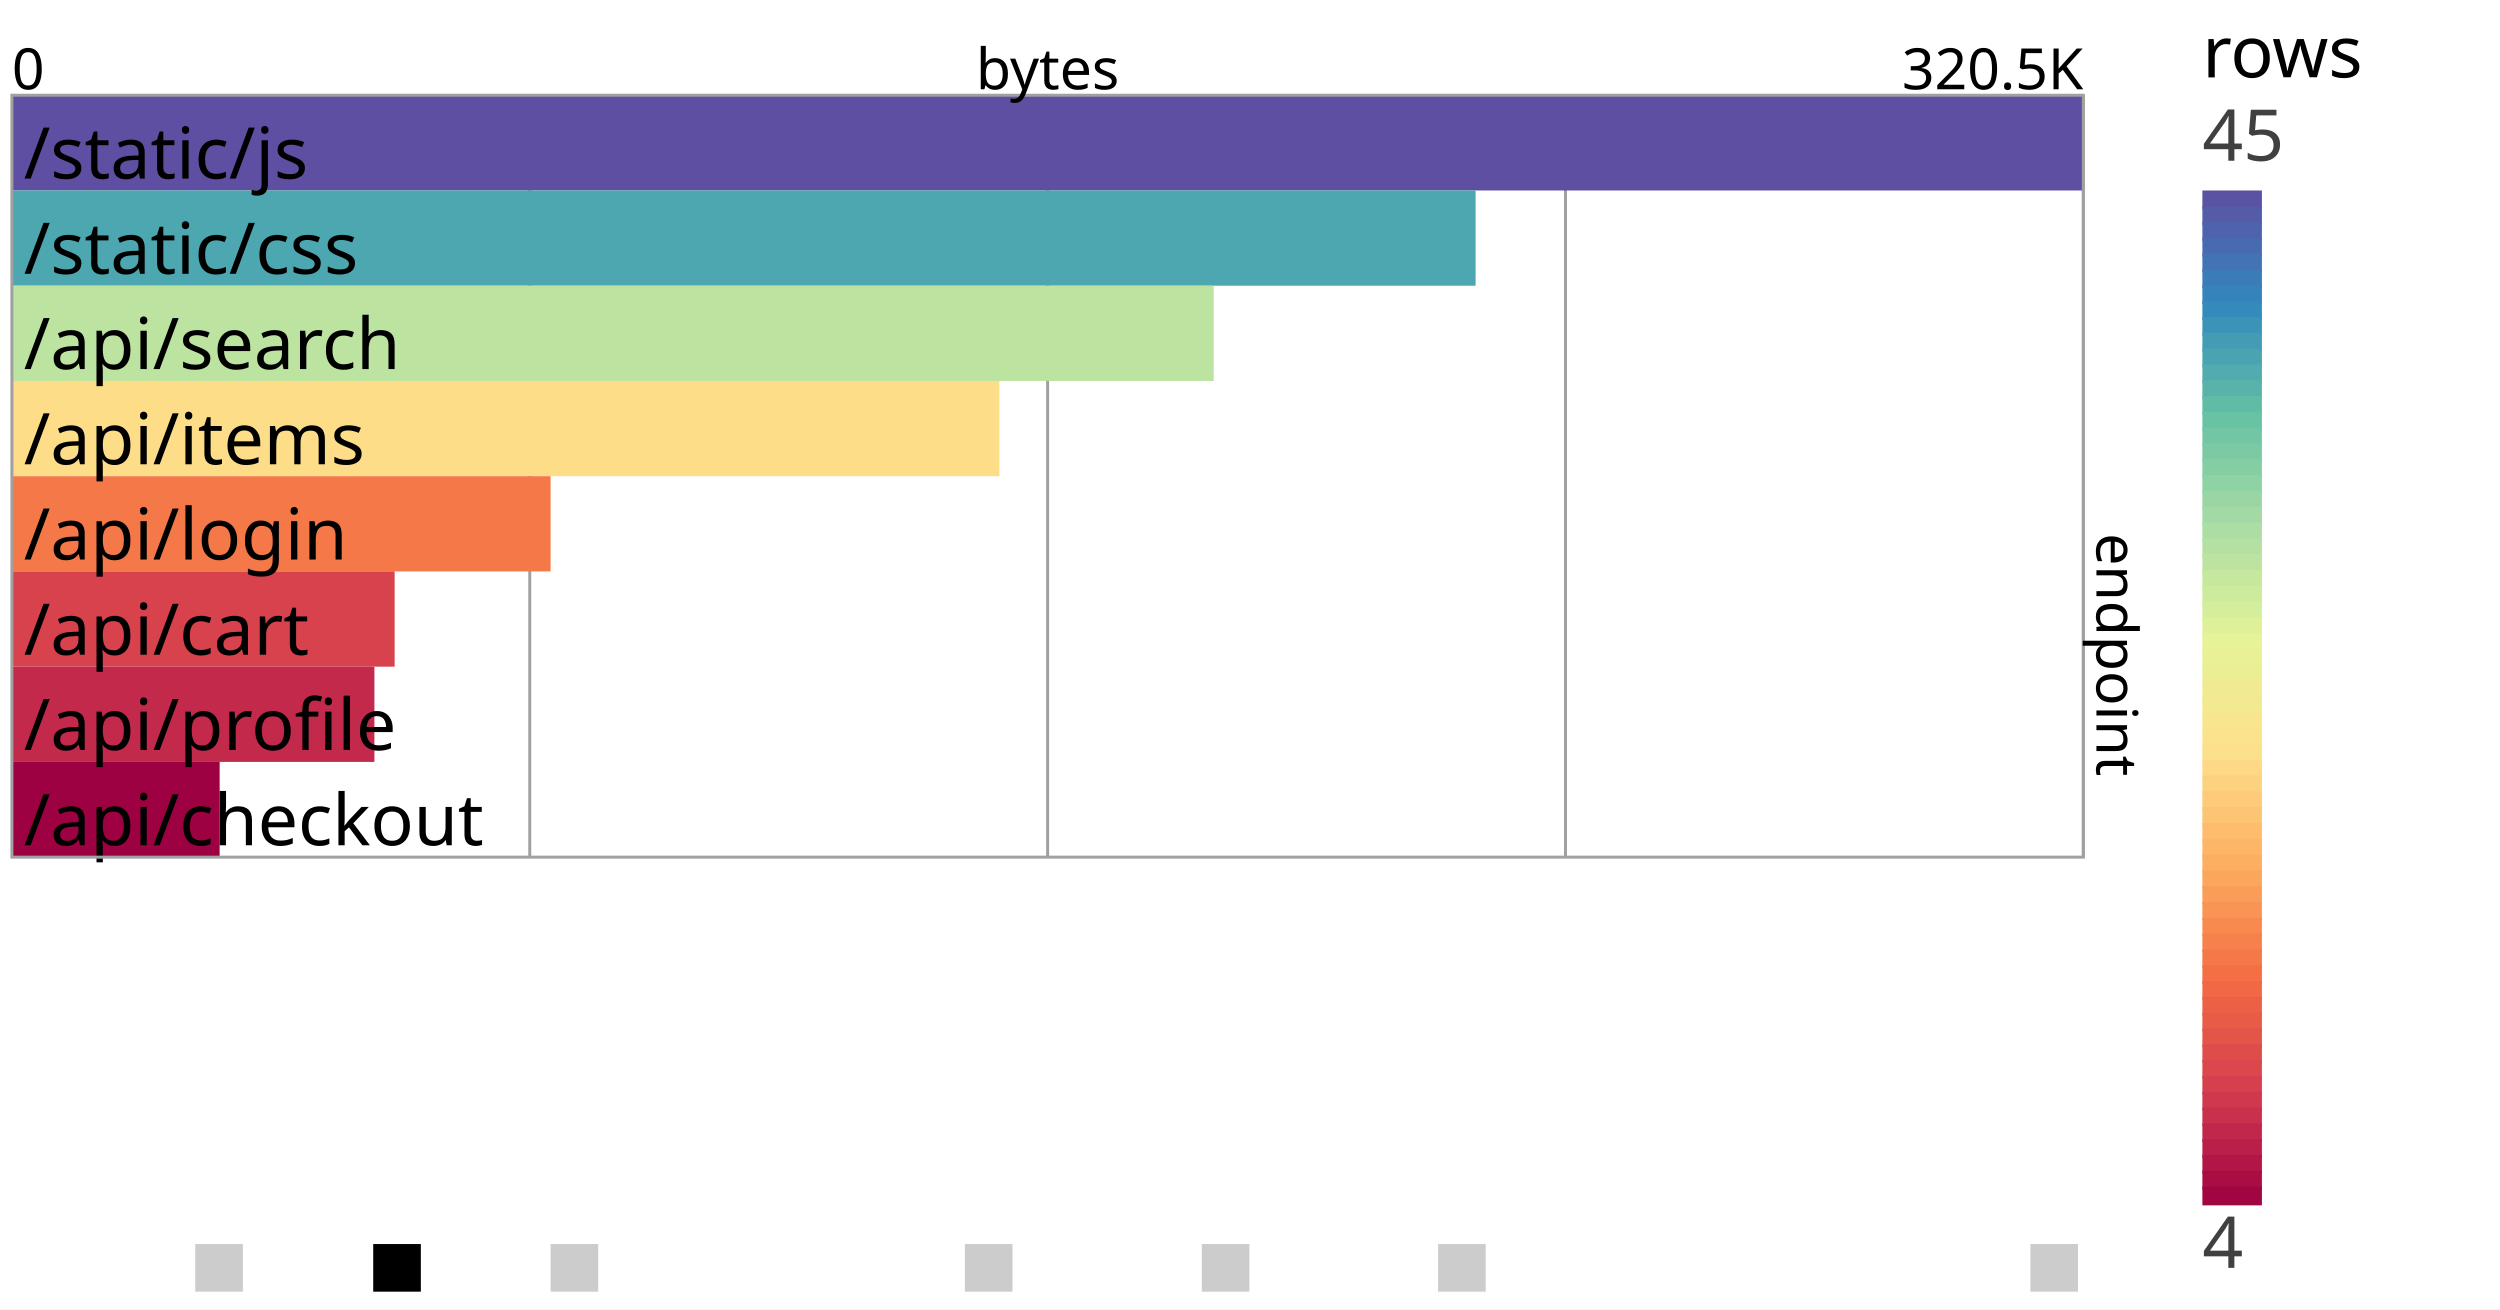
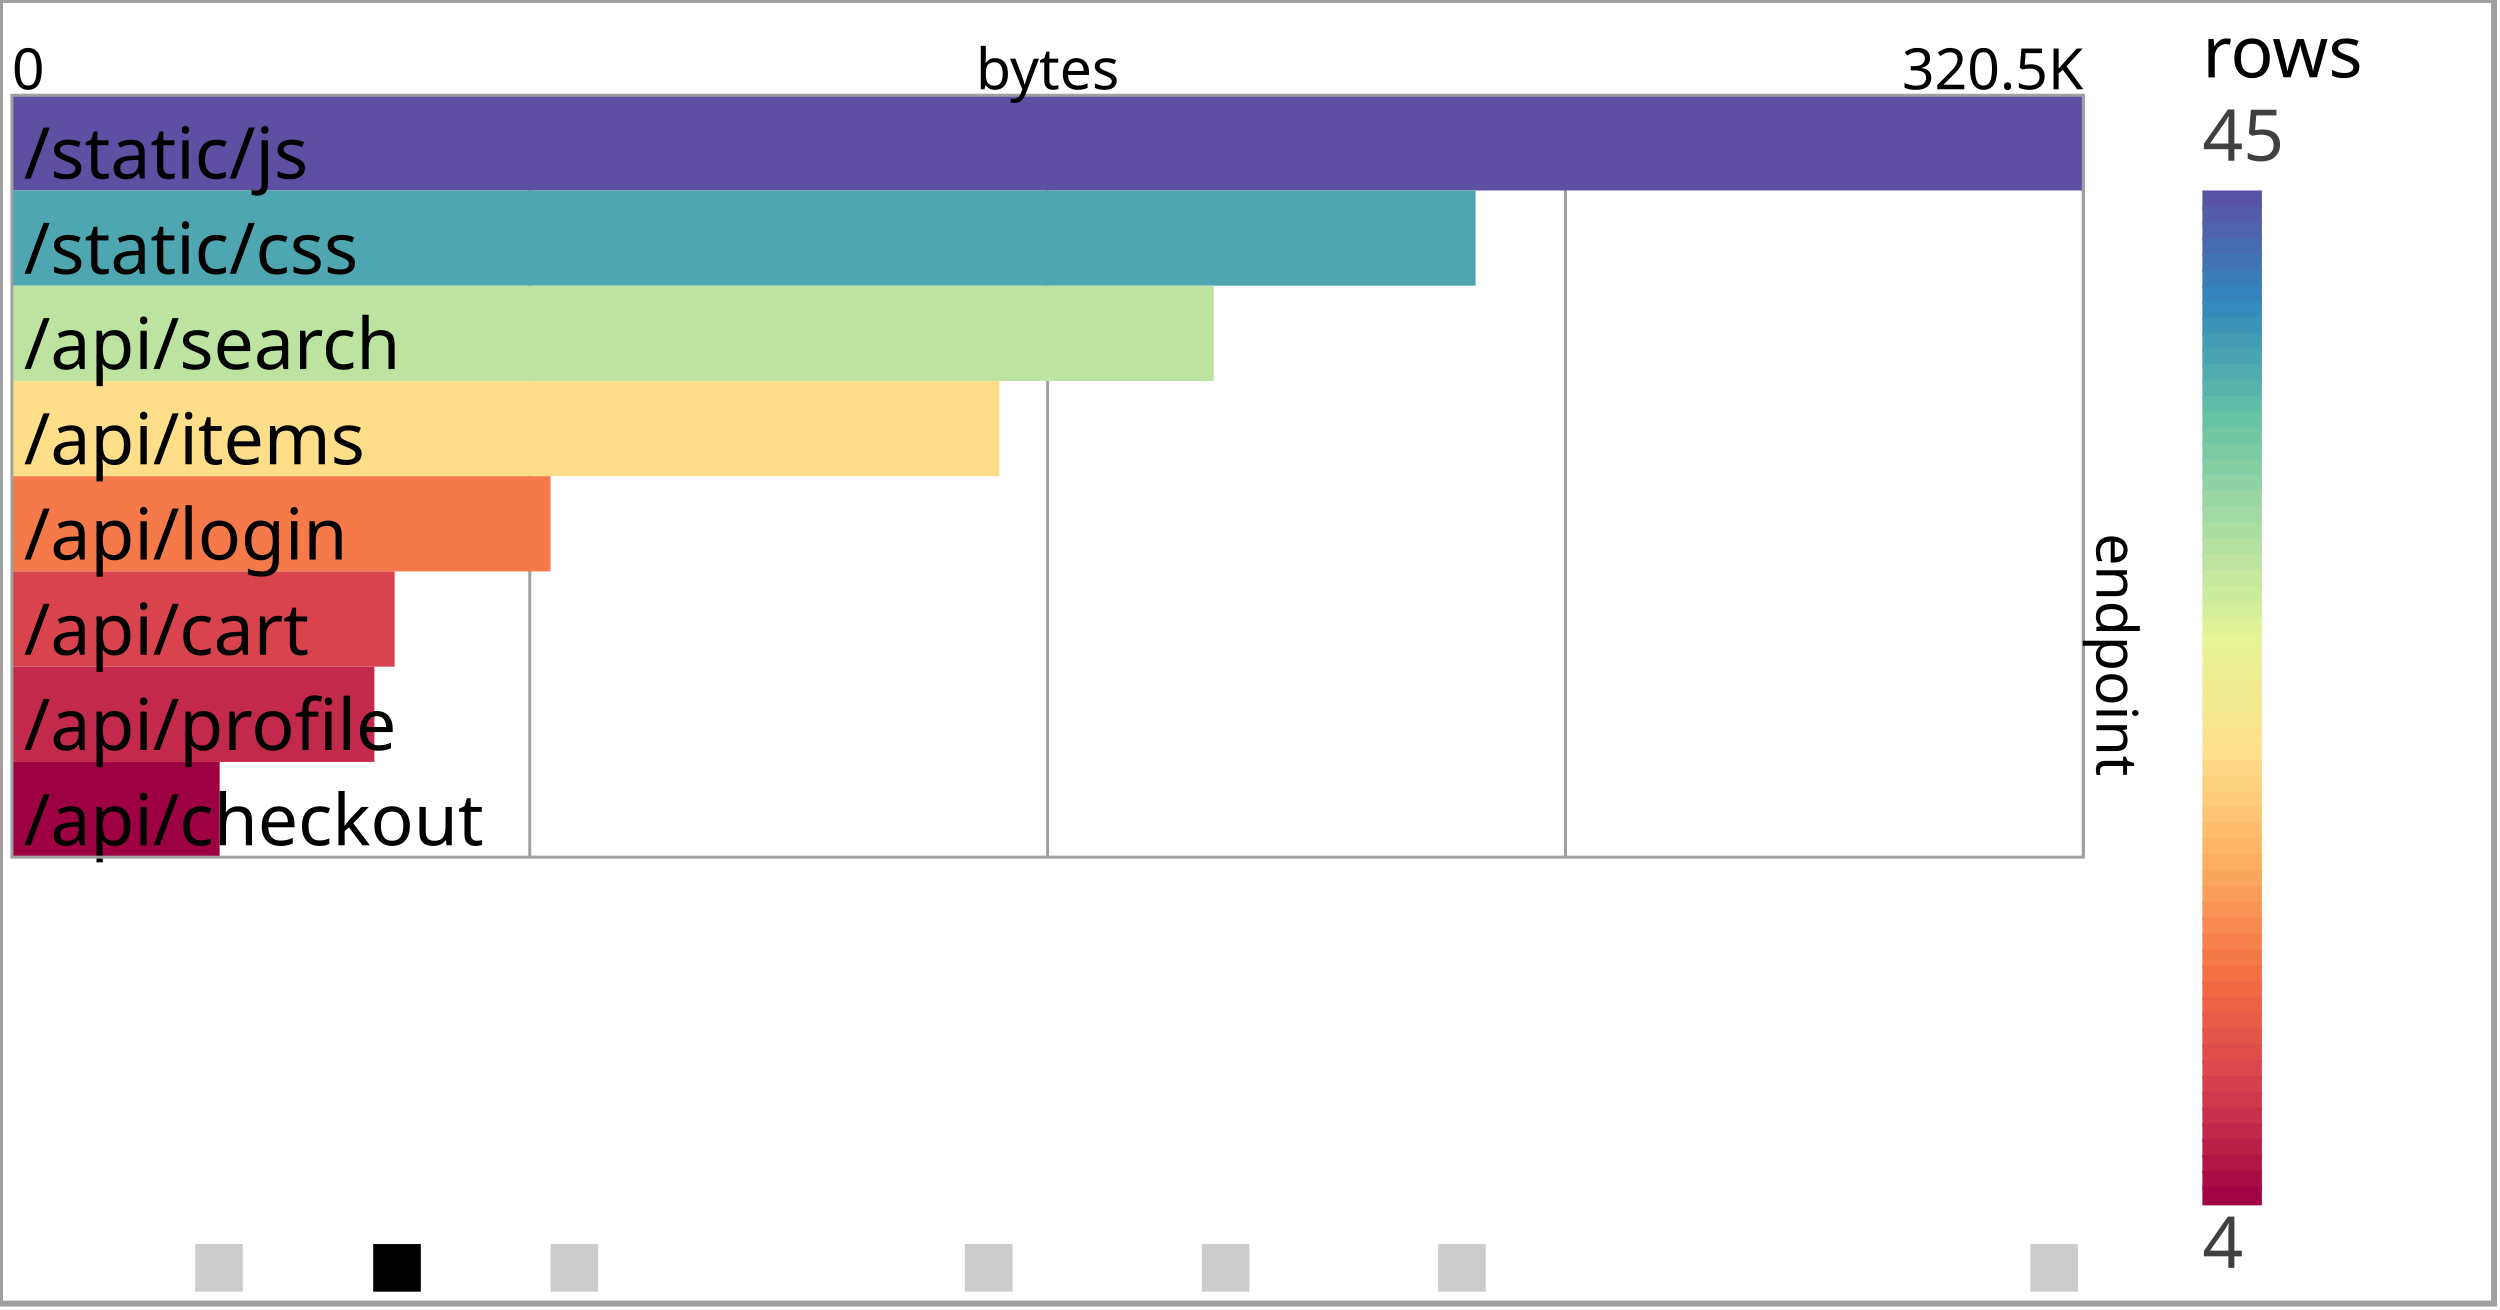
- <svg xmlns="http://www.w3.org/2000/svg" id="histop_3929906151" x="0" y="0" width="420" height="220">
+ <svg xmlns="http://www.w3.org/2000/svg" id="histop_3929906151" x="0" y="0" width="420" height="220" font-family="'Noto Sans', sans-serif">
  <rect x="0" y="0" width="420" height="220" fill="#ffffff" />
  <line x1="89.0" y1="16.0" x2="89.0" y2="144.0" stroke="#a0a0a0" stroke-width="0.5" />
  <line x1="176.0" y1="16.0" x2="176.0" y2="144.0" stroke="#a0a0a0" stroke-width="0.5" />
  <line x1="263.0" y1="16.0" x2="263.0" y2="144.0" stroke="#a0a0a0" stroke-width="0.5" />
  <line x1="350.0" y1="16.0" x2="350.0" y2="144.0" stroke="#a0a0a0" stroke-width="0.5" />
  <rect x="2.0" y="16.0" width="348.0" height="16.0" fill="#5e4fa2" stroke="none" />
-   <rect x="2.0" y="32.0" width="245.9" height="16.0" fill="#4da7b0" stroke="none" />
+   <rect x="2.0" y="32.0" width="245.9" height="16.0" fill="#4ea7b0" stroke="none" />
  <rect x="2.0" y="48.0" width="201.9" height="16.0" fill="#bce4a0" stroke="none" />
-   <rect x="2.0" y="64.0" width="165.9" height="16.0" fill="#fddd88" stroke="none" />
-   <rect x="2.0" y="80.0" width="90.5" height="16.0" fill="#f57948" stroke="none" />
-   <rect x="2.0" y="96.0" width="64.3" height="16.0" fill="#d8424d" stroke="none" />
-   <rect x="2.0" y="112.0" width="60.9" height="16.0" fill="#c2294a" stroke="none" />
+   <rect x="2.0" y="64.0" width="165.9" height="16.0" fill="#fede89" stroke="none" />
+   <rect x="2.0" y="80.0" width="90.5" height="16.0" fill="#f67a49" stroke="none" />
+   <rect x="2.0" y="96.0" width="64.3" height="16.0" fill="#d8434e" stroke="none" />
+   <rect x="2.0" y="112.0" width="60.9" height="16.0" fill="#c2294b" stroke="none" />
  <rect x="2.0" y="128.0" width="34.9" height="16.0" fill="#9e0142" stroke="none" />
  <text x="4" text-anchor="start" y="30" font-family="'Noto Sans', sans-serif" fill="#000000" font-size="12px">/static/js</text>
  <text x="4" text-anchor="start" y="46" font-family="'Noto Sans', sans-serif" fill="#000000" font-size="12px">/static/css</text>
  <text x="4" text-anchor="start" y="62" font-family="'Noto Sans', sans-serif" fill="#000000" font-size="12px">/api/search</text>
  <text x="4" text-anchor="start" y="78" font-family="'Noto Sans', sans-serif" fill="#000000" font-size="12px">/api/items</text>
  <text x="4" text-anchor="start" y="94" font-family="'Noto Sans', sans-serif" fill="#000000" font-size="12px">/api/login</text>
  <text x="4" text-anchor="start" y="110" font-family="'Noto Sans', sans-serif" fill="#000000" font-size="12px">/api/cart</text>
  <text x="4" text-anchor="start" y="126" font-family="'Noto Sans', sans-serif" fill="#000000" font-size="12px">/api/profile</text>
  <text x="4" text-anchor="start" y="142" font-family="'Noto Sans', sans-serif" fill="#000000" font-size="12px">/api/checkout</text>
  <rect x="2.0" y="16.0" width="348.0" height="128.0" stroke="#a0a0a0" fill="none" stroke-width="0.5" />
  <text x="2" text-anchor="start" y="15" font-family="'Noto Sans', sans-serif" fill="#000000" font-size="9.6px">0</text>
  <text x="176.0" text-anchor="middle" y="15" font-family="'Noto Sans', sans-serif" fill="#000000" font-size="9.6px">bytes</text>
  <text x="350" text-anchor="end" y="15" font-family="'Noto Sans', sans-serif" fill="#000000" font-size="9.6px">320.5K</text>
  <text x="352.2" text-anchor="middle" y="110.0" font-family="'Noto Sans', sans-serif" fill="#000000" font-size="9.6px" transform="rotate(90,352.2,110.0)">endpoint</text>
  <rect x="32.8" y="209.0" width="8.0" height="8.0" fill="#cccccc" stroke="none" />
  <rect x="62.7" y="209.0" width="8.0" height="8.0" fill="#000000" stroke="none" />
  <rect x="92.5" y="209.0" width="8.0" height="8.0" fill="#cccccc" stroke="none" />
  <rect x="162.1" y="209.0" width="8.0" height="8.0" fill="#cccccc" stroke="none" />
  <rect x="201.9" y="209.0" width="8.0" height="8.0" fill="#cccccc" stroke="none" />
  <rect x="241.6" y="209.0" width="8.0" height="8.0" fill="#cccccc" stroke="none" />
  <rect x="341.1" y="209.0" width="8.0" height="8.0" fill="#cccccc" stroke="none" />
  <text x="370.0" text-anchor="start" y="13.0" font-family="'Noto Sans', sans-serif" fill="#000000" font-size="12.0px">rows</text>
  <text x="370.0" text-anchor="start" y="27.0" font-family="'Noto Sans', sans-serif" fill="#404040" font-size="12.0px">45</text>
  <rect x="370.00" y="32.00" width="10.00" height="3.16" fill="#5a53a3" />
  <rect x="370.00" y="34.66" width="10.00" height="3.16" fill="#545ba7" />
  <rect x="370.00" y="37.31" width="10.00" height="3.16" fill="#4e63ab" />
  <rect x="370.00" y="39.97" width="10.00" height="3.16" fill="#486baf" />
  <rect x="370.00" y="42.62" width="10.00" height="3.16" fill="#4273b3" />
  <rect x="370.00" y="45.28" width="10.00" height="3.16" fill="#3b7bb6" />
  <rect x="370.00" y="47.94" width="10.00" height="3.16" fill="#3583ba" />
  <rect x="370.00" y="50.59" width="10.00" height="3.16" fill="#348bbb" />
  <rect x="370.00" y="53.25" width="10.00" height="3.16" fill="#3c93b8" />
  <rect x="370.00" y="55.91" width="10.00" height="3.16" fill="#439bb4" />
  <rect x="370.00" y="58.56" width="10.00" height="3.16" fill="#4aa3b1" />
  <rect x="370.00" y="61.22" width="10.00" height="3.16" fill="#52abae" />
  <rect x="370.00" y="63.88" width="10.00" height="3.16" fill="#59b3aa" />
  <rect x="370.00" y="66.53" width="10.00" height="3.16" fill="#60bca7" />
  <rect x="370.00" y="69.19" width="10.00" height="3.16" fill="#68c3a4" />
  <rect x="370.00" y="71.84" width="10.00" height="3.16" fill="#72c6a4" />
  <rect x="370.00" y="74.50" width="10.00" height="3.16" fill="#7ccaa4" />
  <rect x="370.00" y="77.16" width="10.00" height="3.16" fill="#85cea4" />
  <rect x="370.00" y="79.81" width="10.00" height="3.16" fill="#8fd2a4" />
  <rect x="370.00" y="82.47" width="10.00" height="3.16" fill="#99d6a4" />
  <rect x="370.00" y="85.12" width="10.00" height="3.16" fill="#a2d9a4" />
  <rect x="370.00" y="87.78" width="10.00" height="3.16" fill="#acdda3" />
  <rect x="370.00" y="90.44" width="10.00" height="3.16" fill="#b4e0a2" />
  <rect x="370.00" y="93.09" width="10.00" height="3.16" fill="#bce4a0" />
  <rect x="370.00" y="95.75" width="10.00" height="3.16" fill="#c5e79e" />
  <rect x="370.00" y="98.41" width="10.00" height="3.16" fill="#cdeb9c" />
  <rect x="370.00" y="101.06" width="10.00" height="3.16" fill="#d5ee9b" />
  <rect x="370.00" y="103.72" width="10.00" height="3.16" fill="#def199" />
  <rect x="370.00" y="106.38" width="10.00" height="3.16" fill="#e6f497" />
  <rect x="370.00" y="109.03" width="10.00" height="3.16" fill="#e9f196" />
  <rect x="370.00" y="111.69" width="10.00" height="3.16" fill="#ecee94" />
  <rect x="370.00" y="114.34" width="10.00" height="3.16" fill="#f0eb92" />
  <rect x="370.00" y="117.00" width="10.00" height="3.16" fill="#f3e990" />
  <rect x="370.00" y="119.66" width="10.00" height="3.16" fill="#f7e68e" />
  <rect x="370.00" y="122.31" width="10.00" height="3.16" fill="#fae38c" />
  <rect x="370.00" y="124.97" width="10.00" height="3.16" fill="#fde08b" />
  <rect x="370.00" y="127.62" width="10.00" height="3.16" fill="#fdd985" />
  <rect x="370.00" y="130.28" width="10.00" height="3.16" fill="#fdd27f" />
  <rect x="370.00" y="132.94" width="10.00" height="3.16" fill="#fdcb79" />
  <rect x="370.00" y="135.59" width="10.00" height="3.16" fill="#fdc473" />
  <rect x="370.00" y="138.25" width="10.00" height="3.16" fill="#fdbd6d" />
  <rect x="370.00" y="140.91" width="10.00" height="3.16" fill="#fdb667" />
  <rect x="370.00" y="143.56" width="10.00" height="3.16" fill="#fdaf61" />
  <rect x="370.00" y="146.22" width="10.00" height="3.16" fill="#fba65d" />
  <rect x="370.00" y="148.88" width="10.00" height="3.16" fill="#fa9d59" />
  <rect x="370.00" y="151.53" width="10.00" height="3.16" fill="#f99455" />
  <rect x="370.00" y="154.19" width="10.00" height="3.16" fill="#f88a50" />
  <rect x="370.00" y="156.84" width="10.00" height="3.16" fill="#f6814c" />
  <rect x="370.00" y="159.50" width="10.00" height="3.16" fill="#f57848" />
  <rect x="370.00" y="162.16" width="10.00" height="3.16" fill="#f46f44" />
  <rect x="370.00" y="164.81" width="10.00" height="3.16" fill="#f06844" />
  <rect x="370.00" y="167.47" width="10.00" height="3.16" fill="#ec6145" />
  <rect x="370.00" y="170.12" width="10.00" height="3.16" fill="#e85b47" />
  <rect x="370.00" y="172.78" width="10.00" height="3.16" fill="#e35449" />
  <rect x="370.00" y="175.44" width="10.00" height="3.16" fill="#df4d4a" />
  <rect x="370.00" y="178.09" width="10.00" height="3.16" fill="#db474c" />
  <rect x="370.00" y="180.75" width="10.00" height="3.16" fill="#d6404e" />
  <rect x="370.00" y="183.41" width="10.00" height="3.16" fill="#d0384d" />
  <rect x="370.00" y="186.06" width="10.00" height="3.16" fill="#c8304c" />
  <rect x="370.00" y="188.72" width="10.00" height="3.16" fill="#c0274a" />
  <rect x="370.00" y="191.38" width="10.00" height="3.16" fill="#b91f48" />
  <rect x="370.00" y="194.03" width="10.00" height="3.16" fill="#b11646" />
  <rect x="370.00" y="196.69" width="10.00" height="3.16" fill="#a90d44" />
  <rect x="370.00" y="199.34" width="10.00" height="3.16" fill="#a10542" />
  <text x="370.0" text-anchor="start" y="213.0" font-family="'Noto Sans', sans-serif" fill="#404040" font-size="12.0px">4</text>
+   <rect x="0" y="0" width="419" height="219" fill="none" stroke="#a0a0a0" stroke-width="1" />
</svg>
